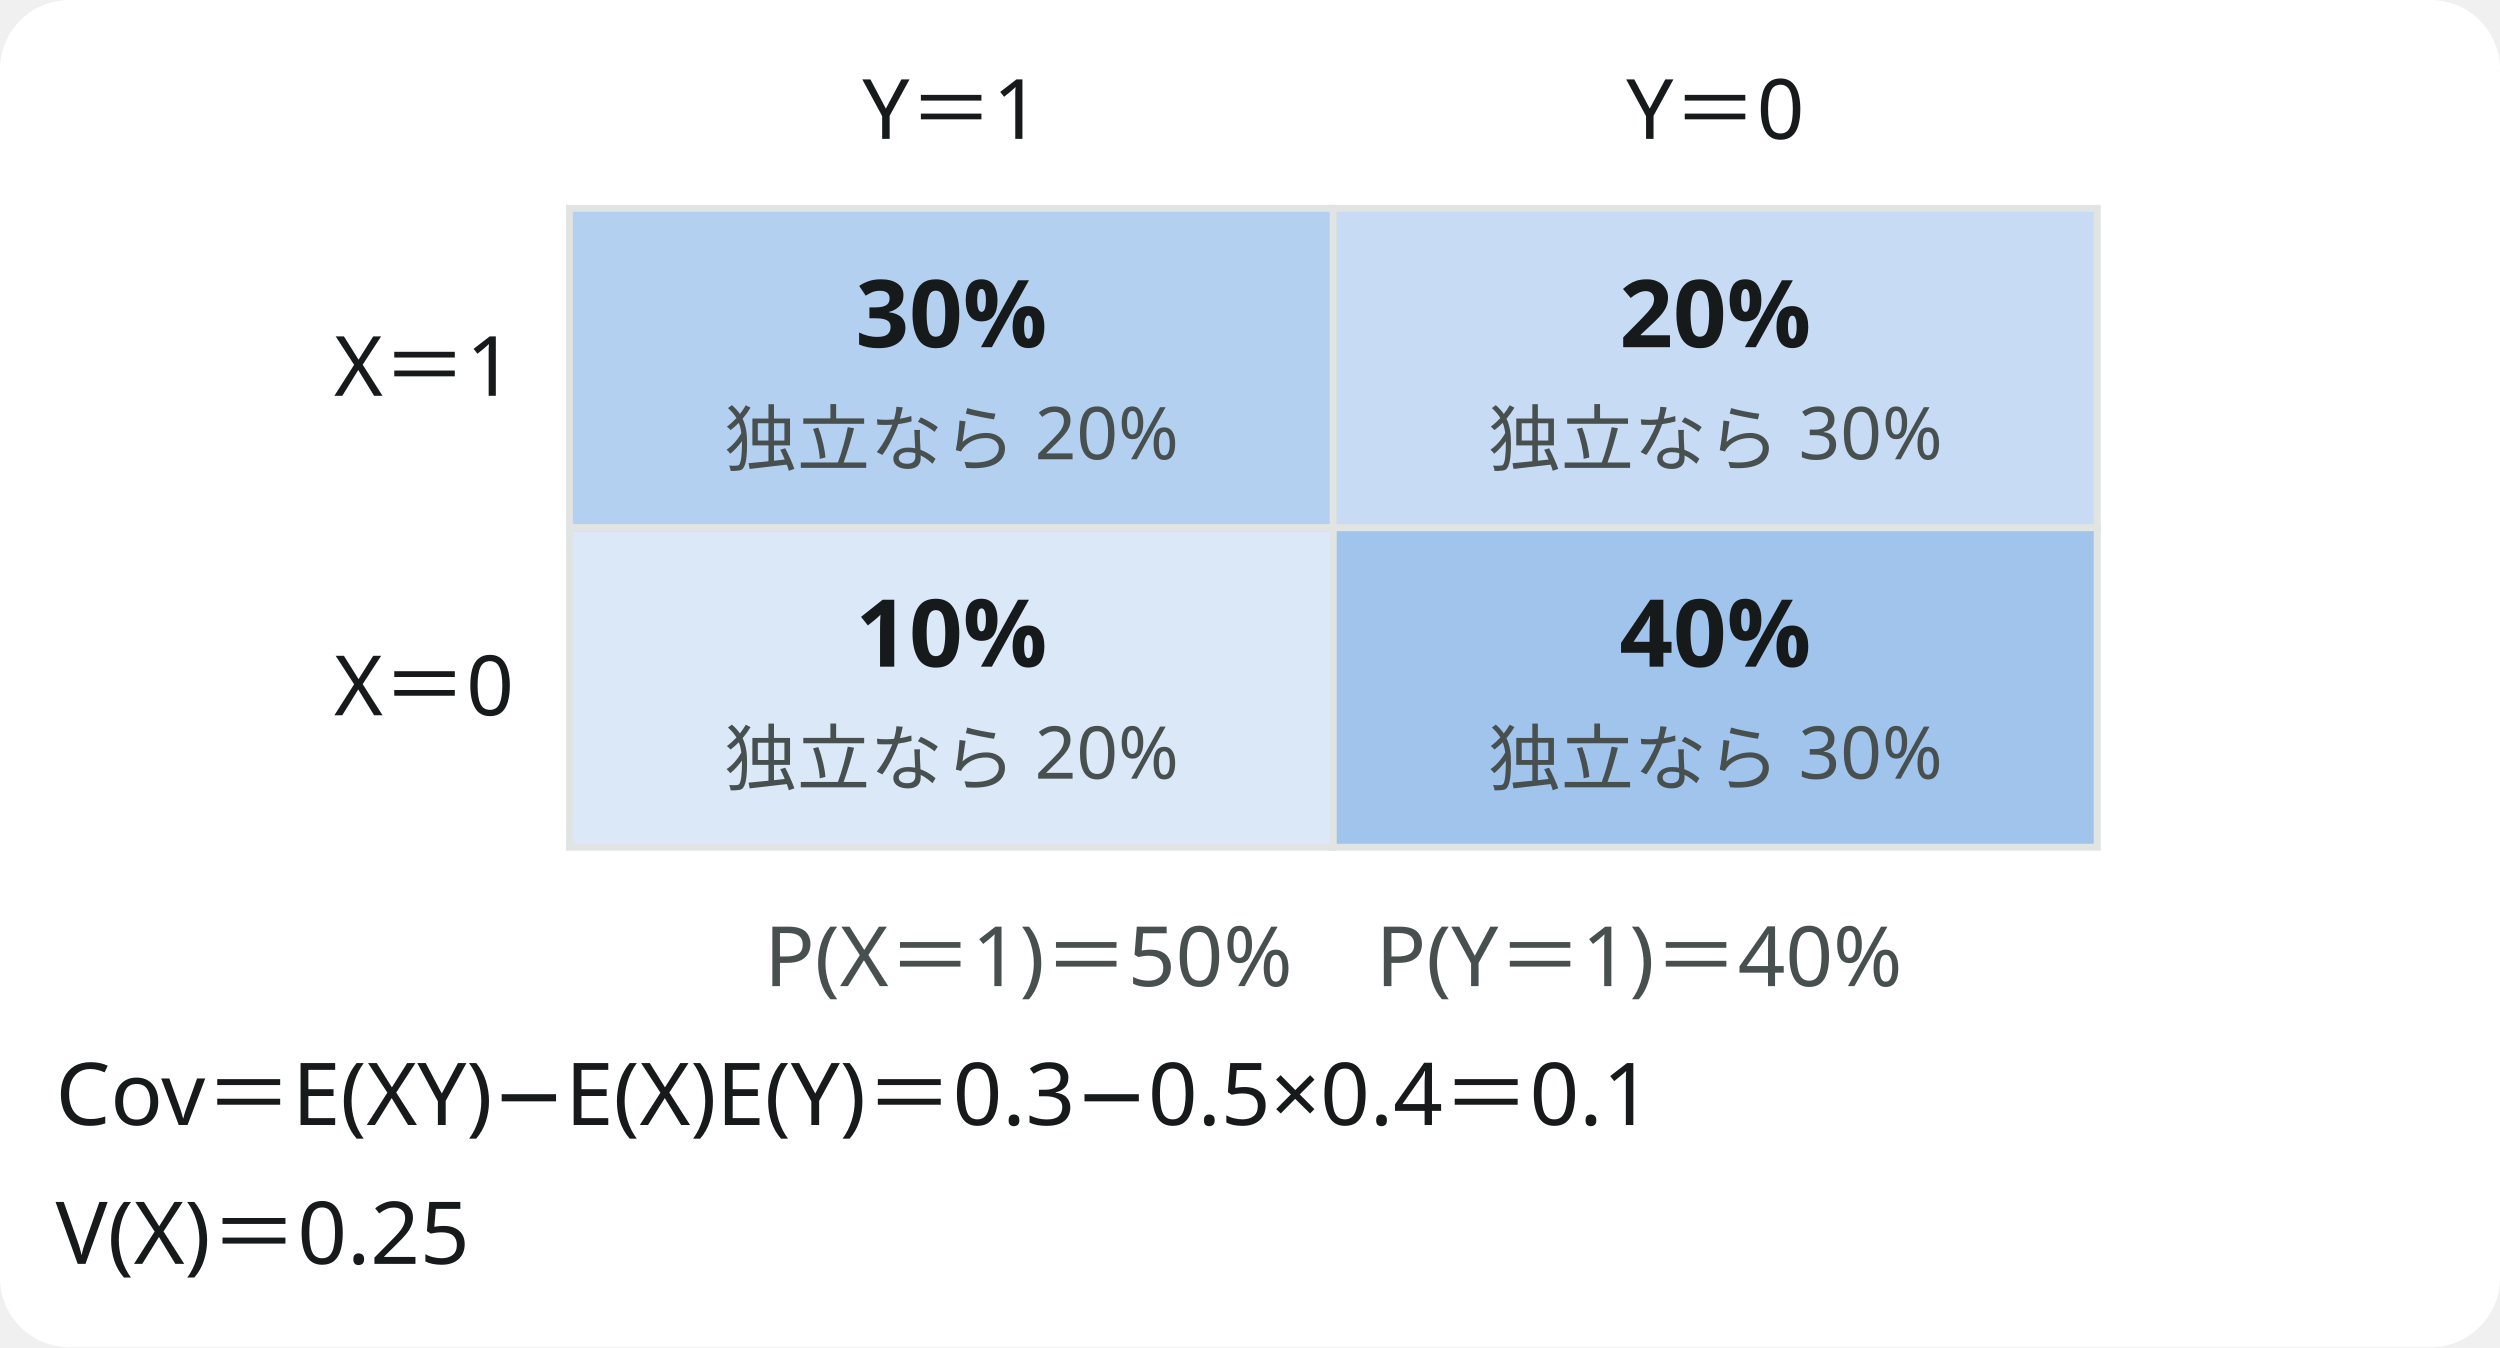
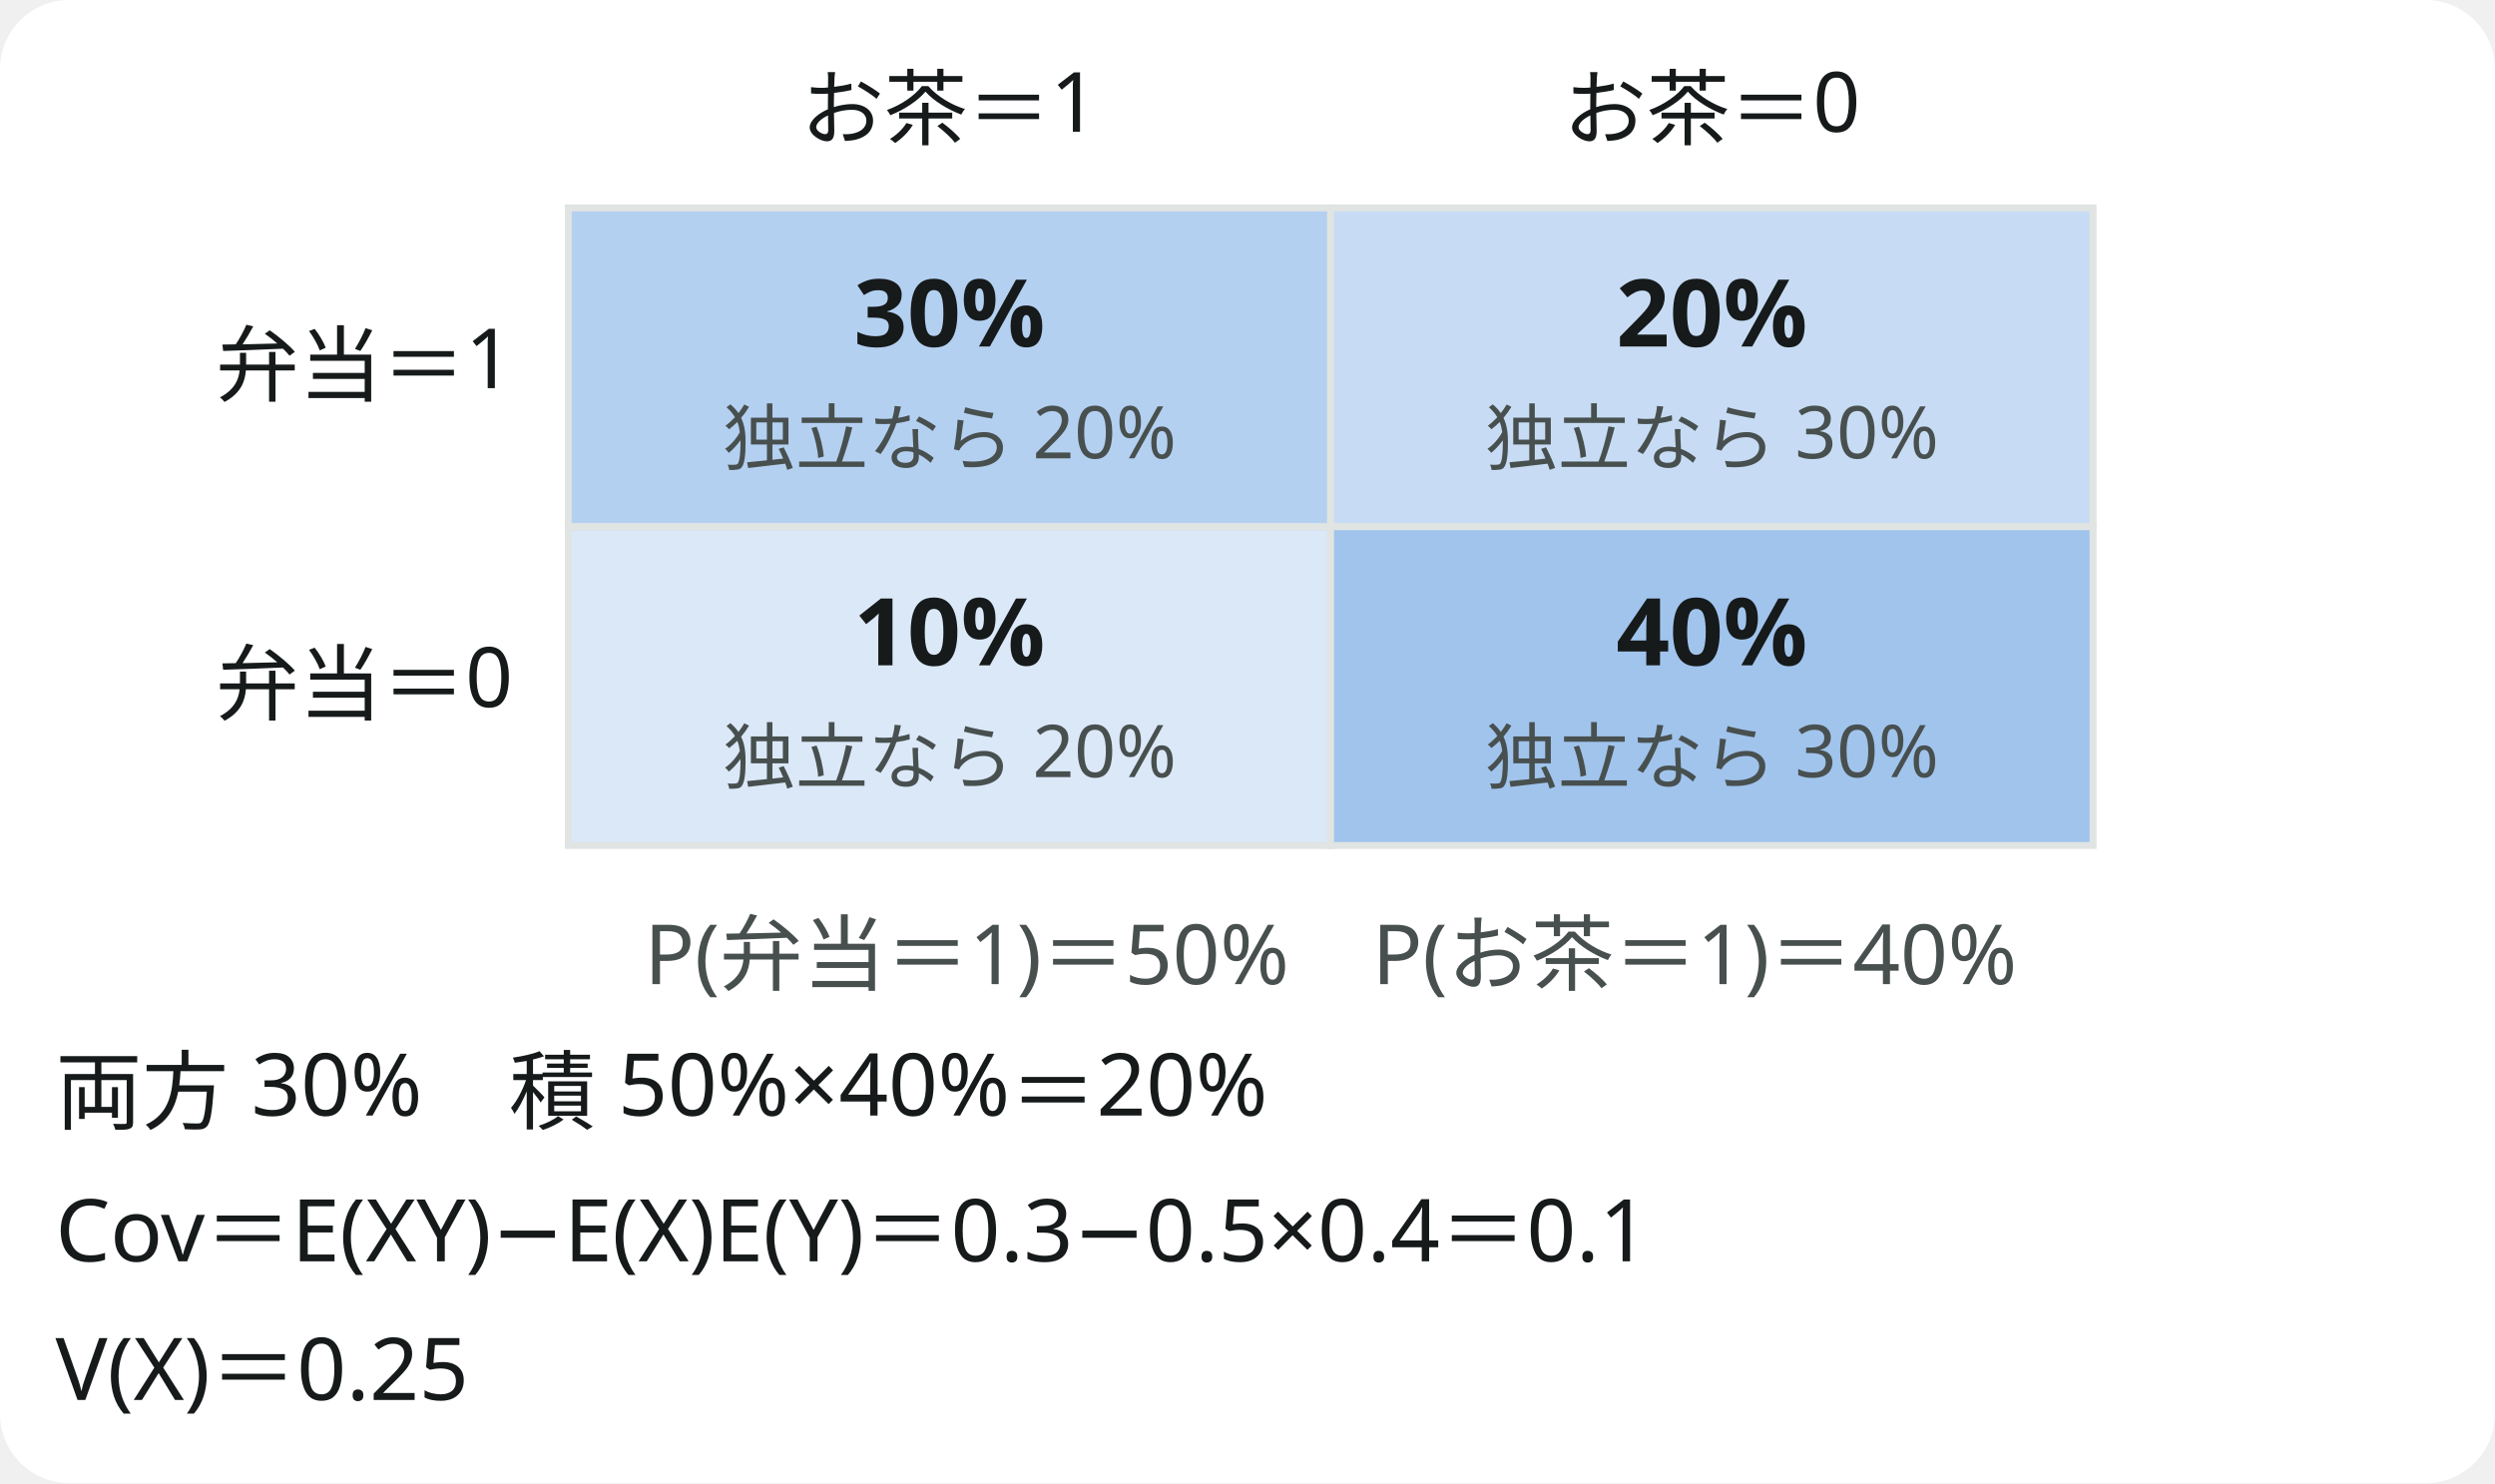
- <svg xmlns="http://www.w3.org/2000/svg" viewBox="0 0 360 194" width="360" height="194" font-family="sans-serif">
-   <rect width="360" height="194" rx="10" fill="#ffffff" />
-   <text x="137" y="20" font-size="12" fill="#161a1a" text-anchor="middle">Y＝1</text>
-   <text x="247" y="20" font-size="12" fill="#161a1a" text-anchor="middle">Y＝0</text>
-   <text x="74" y="57" font-size="12" fill="#161a1a" text-anchor="end">X＝1</text>
-   <text x="74" y="103" font-size="12" fill="#161a1a" text-anchor="end">X＝0</text>
+ <svg xmlns="http://www.w3.org/2000/svg" viewBox="0 0 360 214" width="360" height="214" font-family="sans-serif">
+   <rect width="360" height="214" rx="10" fill="#ffffff" />
+   <text x="137" y="20" font-size="12" fill="#161a1a" text-anchor="middle">お茶＝1</text>
+   <text x="247" y="20" font-size="12" fill="#161a1a" text-anchor="middle">お茶＝0</text>
+   <text x="74" y="57" font-size="12" fill="#161a1a" text-anchor="end">弁当＝1</text>
+   <text x="74" y="103" font-size="12" fill="#161a1a" text-anchor="end">弁当＝0</text>
  <rect x="82" y="30" width="110" height="46" fill="#2a78d6" fill-opacity="0.350" stroke="#e0e4e3" />
  <text x="137" y="50" font-size="13.5" fill="#161a1a" text-anchor="middle" font-weight="bold">30%</text>
  <text x="137" y="67" font-size="10.5" fill="#48504f" text-anchor="middle">独立なら 20%</text>
  <rect x="192" y="30" width="110" height="46" fill="#2a78d6" fill-opacity="0.260" stroke="#e0e4e3" />
  <text x="247" y="50" font-size="13.5" fill="#161a1a" text-anchor="middle" font-weight="bold">20%</text>
  <text x="247" y="67" font-size="10.5" fill="#48504f" text-anchor="middle">独立なら 30%</text>
  <rect x="82" y="76" width="110" height="46" fill="#2a78d6" fill-opacity="0.170" stroke="#e0e4e3" />
  <text x="137" y="96" font-size="13.5" fill="#161a1a" text-anchor="middle" font-weight="bold">10%</text>
  <text x="137" y="113" font-size="10.5" fill="#48504f" text-anchor="middle">独立なら 20%</text>
  <rect x="192" y="76" width="110" height="46" fill="#2a78d6" fill-opacity="0.440" stroke="#e0e4e3" />
  <text x="247" y="96" font-size="13.5" fill="#161a1a" text-anchor="middle" font-weight="bold">40%</text>
  <text x="247" y="113" font-size="10.5" fill="#48504f" text-anchor="middle">独立なら 30%</text>
-   <text x="192" y="142" font-size="12" fill="#48504f" text-anchor="middle">P(X＝1)＝50%　P(Y＝1)＝40%</text>
-   <text x="8" y="162" font-size="12.5" fill="#161a1a" text-anchor="start">Cov＝E(XY)−E(X)E(Y)＝0.3−0.5×0.4＝0.1</text>
-   <text x="8" y="182" font-size="12.5" fill="#161a1a" text-anchor="start">V(X)＝0.25</text>
+   <text x="192" y="142" font-size="12" fill="#48504f" text-anchor="middle">P(弁当＝1)＝50%　P(お茶＝1)＝40%</text>
+   <text x="8" y="162" font-size="12.5" fill="#161a1a" text-anchor="start">両方 30%　積 50%×40%＝20%</text>
+   <text x="8" y="182" font-size="12.5" fill="#161a1a" text-anchor="start">Cov＝E(XY)−E(X)E(Y)＝0.3−0.5×0.4＝0.1</text>
+   <text x="8" y="202" font-size="12.5" fill="#161a1a" text-anchor="start">V(X)＝0.25</text>
</svg>
